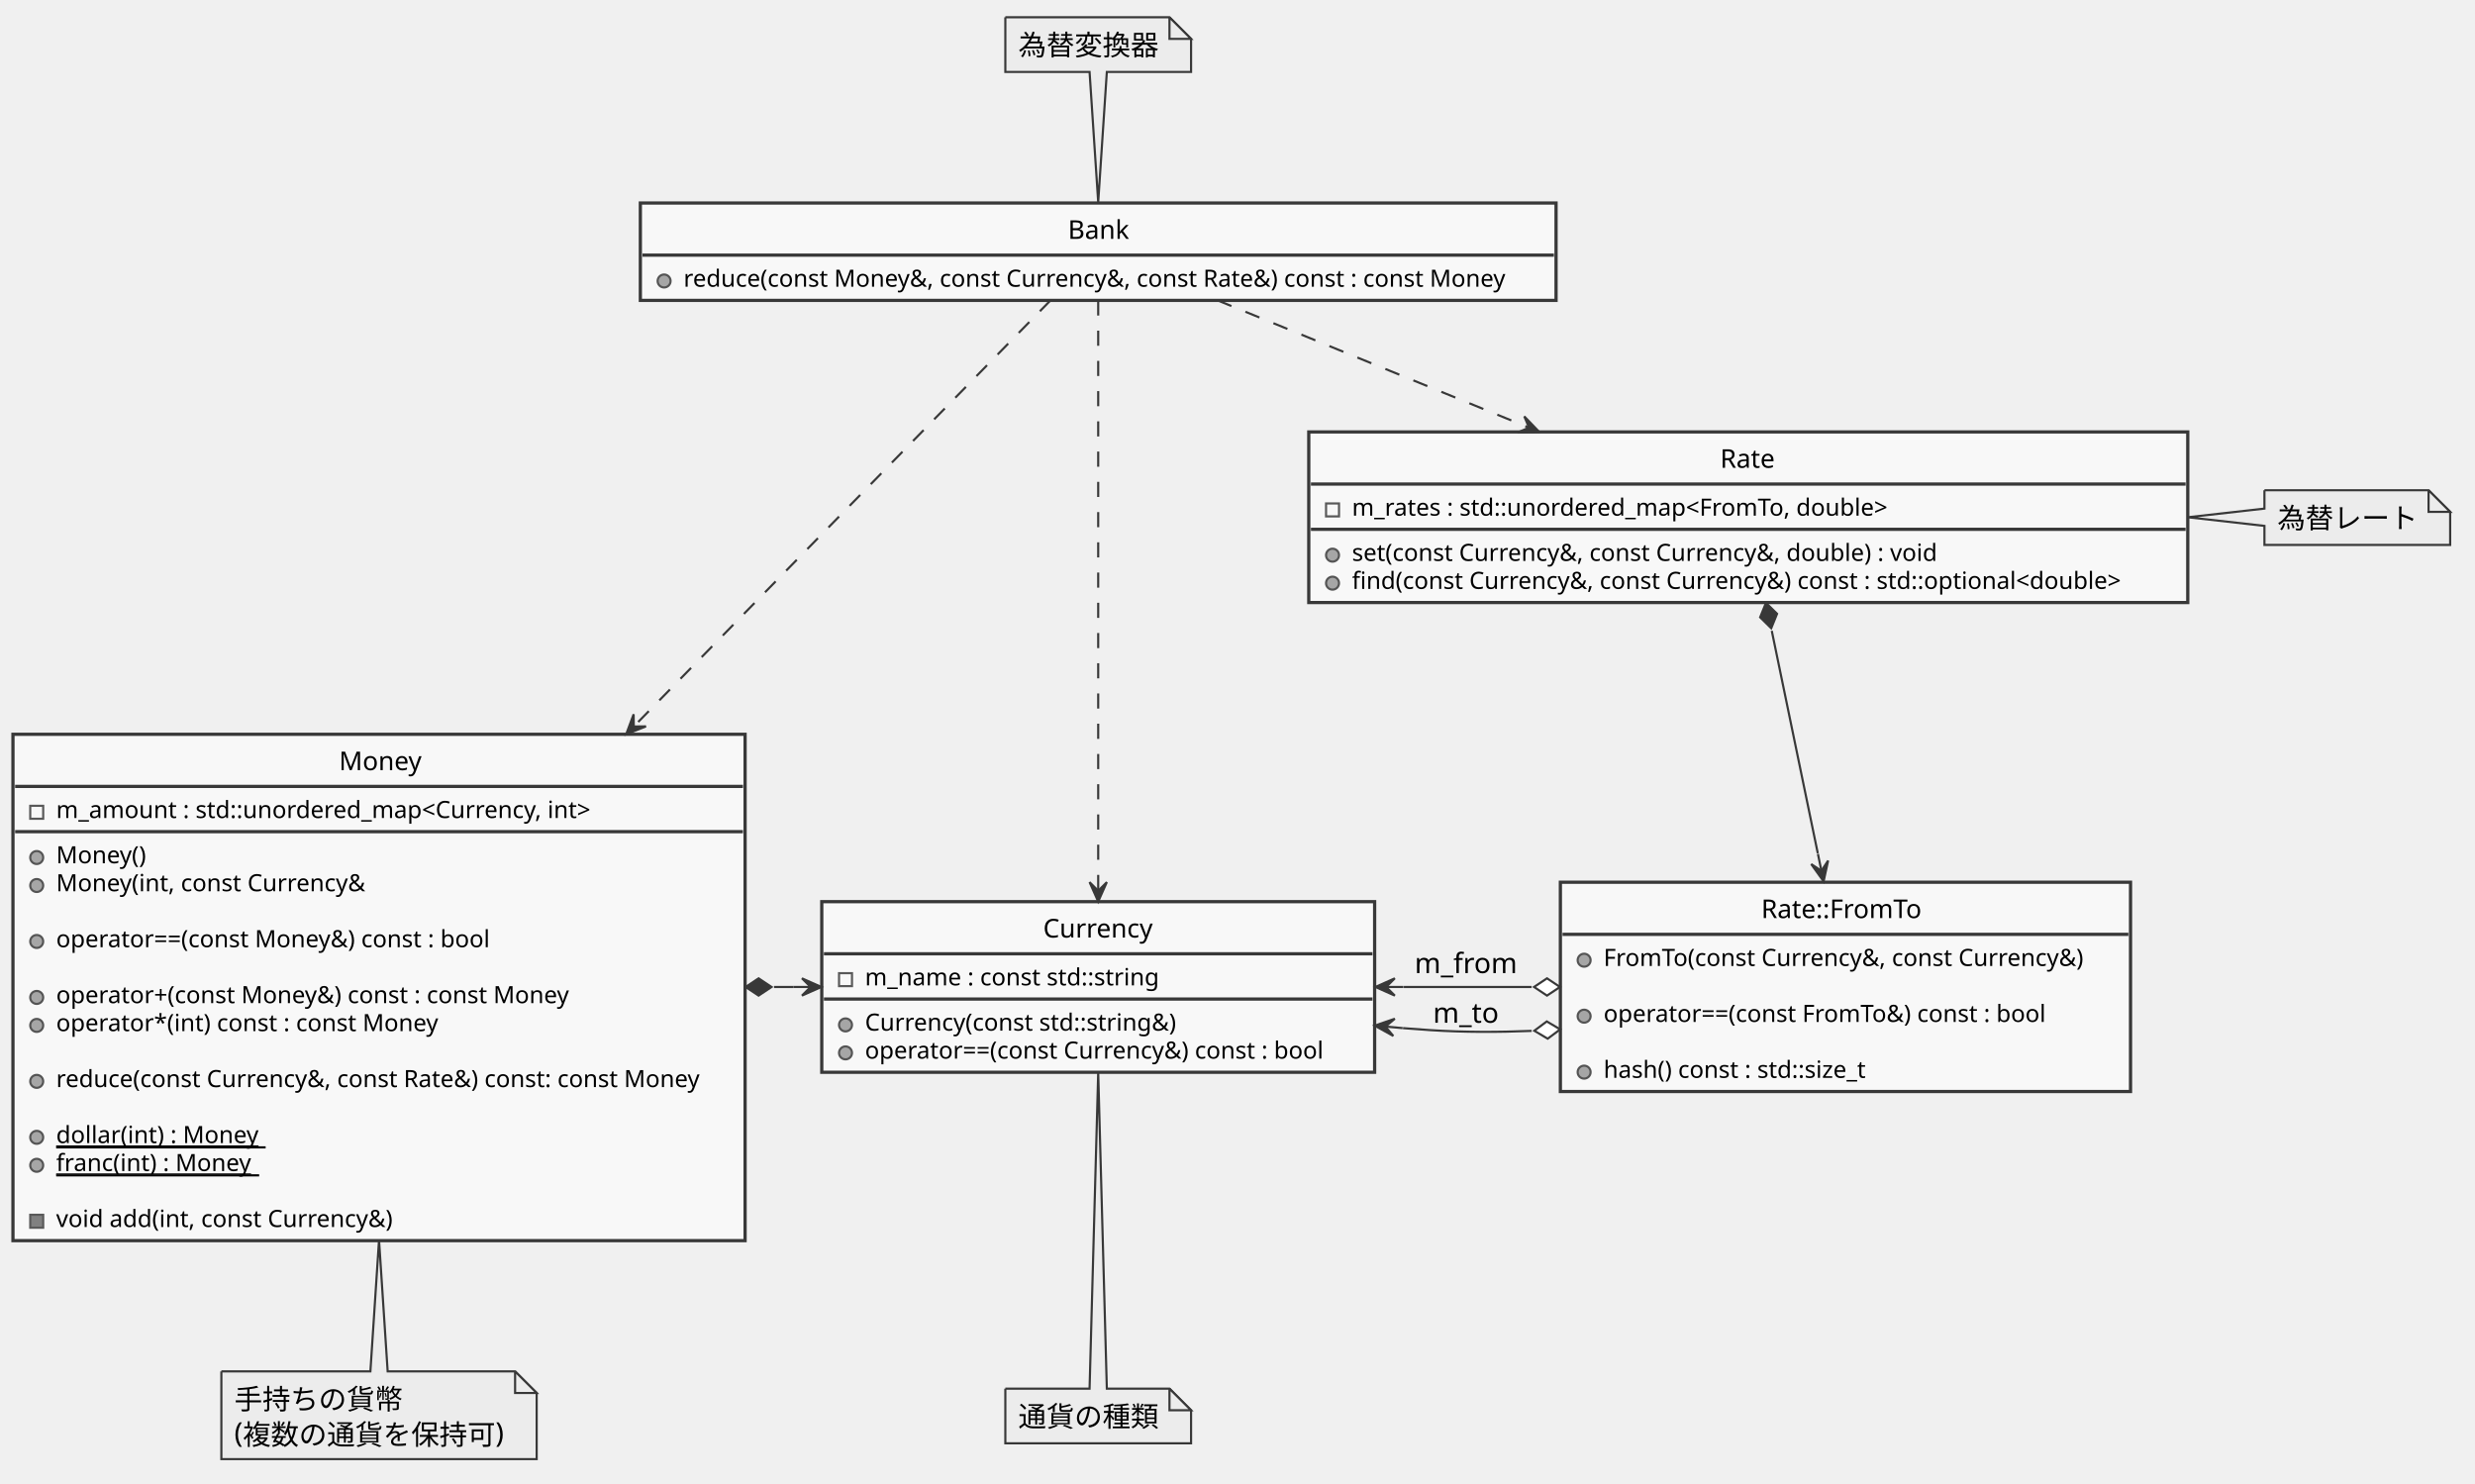
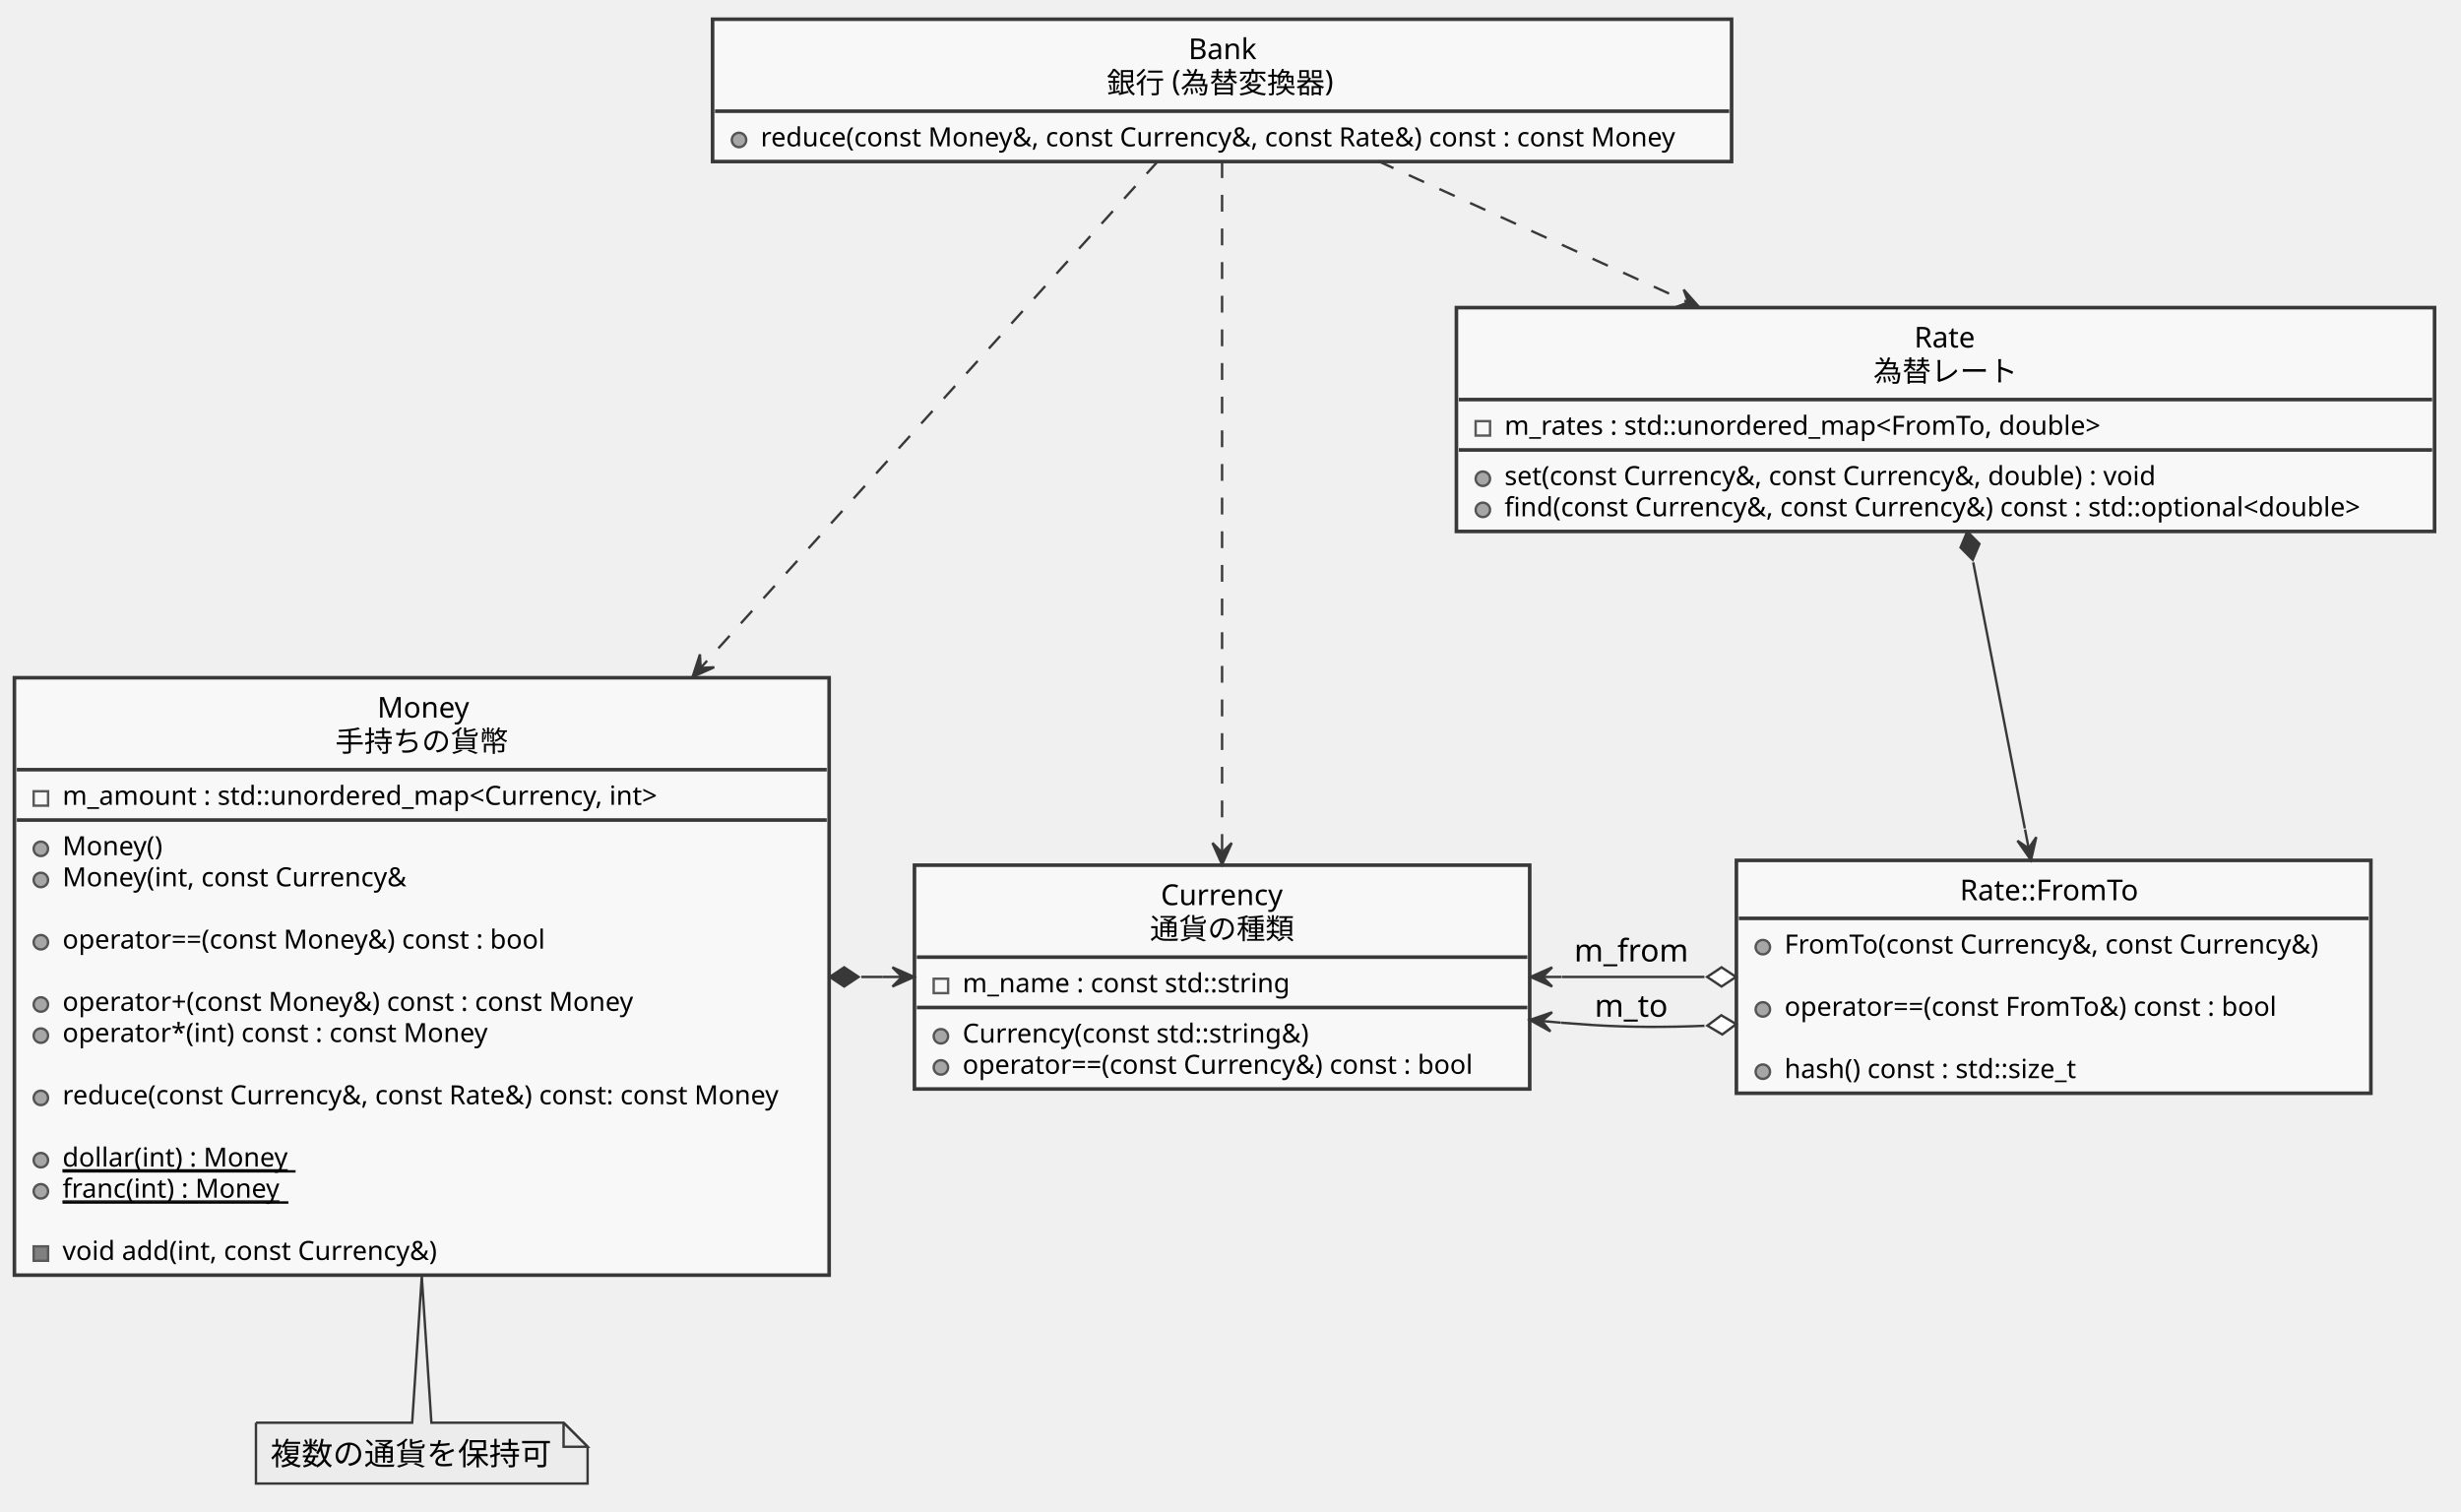
- <svg xmlns="http://www.w3.org/2000/svg" contentScriptType="application/ecmascript" contentStyleType="text/css" height="687px" preserveAspectRatio="none" style="width:1146px;height:687px;" version="1.1" viewBox="0 0 1146 687" width="1146px" zoomAndPan="magnify">
+ <svg xmlns="http://www.w3.org/2000/svg" contentScriptType="application/ecmascript" contentStyleType="text/css" height="629px" preserveAspectRatio="none" style="width:1024px;height:629px;" version="1.1" viewBox="0 0 1024 629" width="1024px" zoomAndPan="magnify">
  <defs />
  <g>
-     <rect fill="#F8F8F8" height="45.088" id="Bank" style="stroke: #383838; stroke-width: 1.5;" width="424" x="296.5" y="94" />
-     <text fill="#000000" font-family="sans-serif" font-size="12" lengthAdjust="spacingAndGlyphs" textLength="28" x="494.5" y="110.602">Bank</text>
-     <line style="stroke: #383838; stroke-width: 1.5;" x1="297.5" x2="719.5" y1="118.133" y2="118.133" />
-     <ellipse cx="307.5" cy="130.11" fill="#A6A6A6" rx="3" ry="3" style="stroke: #545454; stroke-width: 1.0;" />
-     <text fill="#000000" font-family="sans-serif" font-size="11" lengthAdjust="spacingAndGlyphs" textLength="398" x="316.5" y="132.768">reduce(const Money&amp;, const Currency&amp;, const Rate&amp;) const : const Money</text>
-     <rect fill="#F8F8F8" height="78.998" id="Currency" style="stroke: #383838; stroke-width: 1.5;" width="256" x="380.5" y="417.5" />
-     <text fill="#000000" font-family="sans-serif" font-size="12" lengthAdjust="spacingAndGlyphs" textLength="51" x="483" y="434.102">Currency</text>
-     <line style="stroke: #383838; stroke-width: 1.5;" x1="381.5" x2="635.5" y1="441.633" y2="441.633" />
-     <rect fill="none" height="6" style="stroke: #595959; stroke-width: 1.0;" width="6" x="388.5" y="450.61" />
-     <text fill="#000000" font-family="sans-serif" font-size="11" lengthAdjust="spacingAndGlyphs" textLength="142" x="400.5" y="456.268">m_name : const std::string</text>
-     <line style="stroke: #383838; stroke-width: 1.5;" x1="381.5" x2="635.5" y1="462.588" y2="462.588" />
-     <ellipse cx="391.5" cy="474.565" fill="#A6A6A6" rx="3" ry="3" style="stroke: #545454; stroke-width: 1.0;" />
-     <text fill="#000000" font-family="sans-serif" font-size="11" lengthAdjust="spacingAndGlyphs" textLength="154" x="400.5" y="477.223">Currency(const std::string&amp;)</text>
-     <ellipse cx="391.5" cy="487.521" fill="#A6A6A6" rx="3" ry="3" style="stroke: #545454; stroke-width: 1.0;" />
-     <text fill="#000000" font-family="sans-serif" font-size="11" lengthAdjust="spacingAndGlyphs" textLength="230" x="400.5" y="490.178">operator==(const Currency&amp;) const : bool</text>
-     <rect fill="#F8F8F8" height="234.459" id="Money" style="stroke: #383838; stroke-width: 1.5;" width="339" x="6" y="340" />
-     <text fill="#000000" font-family="sans-serif" font-size="12" lengthAdjust="spacingAndGlyphs" textLength="37" x="157" y="356.602">Money</text>
-     <line style="stroke: #383838; stroke-width: 1.5;" x1="7" x2="344" y1="364.133" y2="364.133" />
-     <rect fill="none" height="6" style="stroke: #595959; stroke-width: 1.0;" width="6" x="14" y="373.11" />
-     <text fill="#000000" font-family="sans-serif" font-size="11" lengthAdjust="spacingAndGlyphs" textLength="263" x="26" y="378.768">m_amount : std::unordered_map&lt;Currency, int&gt;</text>
-     <line style="stroke: #383838; stroke-width: 1.5;" x1="7" x2="344" y1="385.088" y2="385.088" />
-     <ellipse cx="17" cy="397.065" fill="#A6A6A6" rx="3" ry="3" style="stroke: #545454; stroke-width: 1.0;" />
-     <text fill="#000000" font-family="sans-serif" font-size="11" lengthAdjust="spacingAndGlyphs" textLength="43" x="26" y="399.723">Money()</text>
-     <ellipse cx="17" cy="410.021" fill="#A6A6A6" rx="3" ry="3" style="stroke: #545454; stroke-width: 1.0;" />
-     <text fill="#000000" font-family="sans-serif" font-size="11" lengthAdjust="spacingAndGlyphs" textLength="150" x="26" y="412.678">Money(int, const Currency&amp;</text>
-     <text fill="#000000" font-family="sans-serif" font-size="11" lengthAdjust="spacingAndGlyphs" textLength="0" x="29" y="425.633" />
-     <ellipse cx="17" cy="435.931" fill="#A6A6A6" rx="3" ry="3" style="stroke: #545454; stroke-width: 1.0;" />
-     <text fill="#000000" font-family="sans-serif" font-size="11" lengthAdjust="spacingAndGlyphs" textLength="215" x="26" y="438.588">operator==(const Money&amp;) const : bool</text>
-     <text fill="#000000" font-family="sans-serif" font-size="11" lengthAdjust="spacingAndGlyphs" textLength="0" x="29" y="451.543" />
-     <ellipse cx="17" cy="461.841" fill="#A6A6A6" rx="3" ry="3" style="stroke: #545454; stroke-width: 1.0;" />
-     <text fill="#000000" font-family="sans-serif" font-size="11" lengthAdjust="spacingAndGlyphs" textLength="250" x="26" y="464.498">operator+(const Money&amp;) const : const Money</text>
-     <ellipse cx="17" cy="474.796" fill="#A6A6A6" rx="3" ry="3" style="stroke: #545454; stroke-width: 1.0;" />
-     <text fill="#000000" font-family="sans-serif" font-size="11" lengthAdjust="spacingAndGlyphs" textLength="184" x="26" y="477.453">operator*(int) const : const Money</text>
-     <text fill="#000000" font-family="sans-serif" font-size="11" lengthAdjust="spacingAndGlyphs" textLength="0" x="29" y="490.408" />
-     <ellipse cx="17" cy="500.706" fill="#A6A6A6" rx="3" ry="3" style="stroke: #545454; stroke-width: 1.0;" />
-     <text fill="#000000" font-family="sans-serif" font-size="11" lengthAdjust="spacingAndGlyphs" textLength="313" x="26" y="503.363">reduce(const Currency&amp;, const Rate&amp;) const: const Money</text>
-     <text fill="#000000" font-family="sans-serif" font-size="11" lengthAdjust="spacingAndGlyphs" textLength="0" x="29" y="516.318" />
-     <ellipse cx="17" cy="526.616" fill="#A6A6A6" rx="3" ry="3" style="stroke: #545454; stroke-width: 1.0;" />
-     <text fill="#000000" font-family="sans-serif" font-size="11" lengthAdjust="spacingAndGlyphs" text-decoration="underline" textLength="97" x="26" y="529.273">dollar(int) : Money</text>
-     <line style="stroke: #000000; stroke-width: 1.0;" x1="26" x2="123" y1="531.273" y2="531.273" />
-     <ellipse cx="17" cy="539.571" fill="#A6A6A6" rx="3" ry="3" style="stroke: #545454; stroke-width: 1.0;" />
-     <text fill="#000000" font-family="sans-serif" font-size="11" lengthAdjust="spacingAndGlyphs" text-decoration="underline" textLength="94" x="26" y="542.229">franc(int) : Money</text>
-     <line style="stroke: #000000; stroke-width: 1.0;" x1="26" x2="120" y1="544.229" y2="544.229" />
-     <text fill="#000000" font-family="sans-serif" font-size="11" lengthAdjust="spacingAndGlyphs" textLength="0" x="29" y="555.184" />
-     <rect fill="#808080" height="6" style="stroke: #595959; stroke-width: 1.0;" width="6" x="14" y="562.481" />
-     <text fill="#000000" font-family="sans-serif" font-size="11" lengthAdjust="spacingAndGlyphs" textLength="165" x="26" y="568.139">void add(int, const Currency&amp;)</text>
-     <rect fill="#F8F8F8" height="78.998" id="Rate" style="stroke: #383838; stroke-width: 1.5;" width="407" x="606" y="200" />
-     <text fill="#000000" font-family="sans-serif" font-size="12" lengthAdjust="spacingAndGlyphs" textLength="26" x="796.5" y="216.602">Rate</text>
-     <line style="stroke: #383838; stroke-width: 1.5;" x1="607" x2="1012" y1="224.133" y2="224.133" />
-     <rect fill="none" height="6" style="stroke: #595959; stroke-width: 1.0;" width="6" x="614" y="233.11" />
-     <text fill="#000000" font-family="sans-serif" font-size="11" lengthAdjust="spacingAndGlyphs" textLength="264" x="626" y="238.768">m_rates : std::unordered_map&lt;FromTo, double&gt;</text>
-     <line style="stroke: #383838; stroke-width: 1.5;" x1="607" x2="1012" y1="245.088" y2="245.088" />
-     <ellipse cx="617" cy="257.065" fill="#A6A6A6" rx="3" ry="3" style="stroke: #545454; stroke-width: 1.0;" />
-     <text fill="#000000" font-family="sans-serif" font-size="11" lengthAdjust="spacingAndGlyphs" textLength="287" x="626" y="259.723">set(const Currency&amp;, const Currency&amp;, double) : void</text>
-     <ellipse cx="617" cy="270.021" fill="#A6A6A6" rx="3" ry="3" style="stroke: #545454; stroke-width: 1.0;" />
-     <text fill="#000000" font-family="sans-serif" font-size="11" lengthAdjust="spacingAndGlyphs" textLength="381" x="626" y="272.678">find(const Currency&amp;, const Currency&amp;) const : std::optional&lt;double&gt;</text>
-     <rect fill="#F8F8F8" height="96.908" id="FromTo" style="stroke: #383838; stroke-width: 1.5;" width="264" x="722.5" y="408.5" />
-     <text fill="#000000" font-family="sans-serif" font-size="12" lengthAdjust="spacingAndGlyphs" textLength="78" x="815.5" y="425.102">Rate::FromTo</text>
-     <line style="stroke: #383838; stroke-width: 1.5;" x1="723.5" x2="985.5" y1="432.633" y2="432.633" />
-     <ellipse cx="733.5" cy="444.61" fill="#A6A6A6" rx="3" ry="3" style="stroke: #545454; stroke-width: 1.0;" />
-     <text fill="#000000" font-family="sans-serif" font-size="11" lengthAdjust="spacingAndGlyphs" textLength="238" x="742.5" y="447.268">FromTo(const Currency&amp;, const Currency&amp;)</text>
-     <text fill="#000000" font-family="sans-serif" font-size="11" lengthAdjust="spacingAndGlyphs" textLength="0" x="745.5" y="460.223" />
-     <ellipse cx="733.5" cy="470.521" fill="#A6A6A6" rx="3" ry="3" style="stroke: #545454; stroke-width: 1.0;" />
-     <text fill="#000000" font-family="sans-serif" font-size="11" lengthAdjust="spacingAndGlyphs" textLength="222" x="742.5" y="473.178">operator==(const FromTo&amp;) const : bool</text>
-     <text fill="#000000" font-family="sans-serif" font-size="11" lengthAdjust="spacingAndGlyphs" textLength="0" x="745.5" y="486.133" />
-     <ellipse cx="733.5" cy="496.431" fill="#A6A6A6" rx="3" ry="3" style="stroke: #545454; stroke-width: 1.0;" />
-     <text fill="#000000" font-family="sans-serif" font-size="11" lengthAdjust="spacingAndGlyphs" textLength="130" x="742.5" y="499.088">hash() const : std::size_t</text>
-     <path d="M465.5,8 L465.5,33.31 A0,0 0 0 0 465.5,33.31 L504.5,33.31 L508.5,93.647 L512.5,33.31 L551.5,33.31 A0,0 0 0 0 551.5,33.31 L551.5,18 L541.5,8 L465.5,8 A0,0 0 0 0 465.5,8 " fill="#ECECEC" style="stroke: #383838; stroke-width: 1.0;" />
-     <path d="M541.5,8 L541.5,18 L551.5,18 L541.5,8 " fill="#ECECEC" style="stroke: #383838; stroke-width: 1.0;" />
-     <text fill="#000000" font-family="sans-serif" font-size="13" lengthAdjust="spacingAndGlyphs" textLength="65" x="471.5" y="25.568">為替変換器</text>
-     <path d="M102.5,635 L102.5,675.621 A0,0 0 0 0 102.5,675.621 L248.5,675.621 A0,0 0 0 0 248.5,675.621 L248.5,645 L238.5,635 L179.5,635 L175.5,574.19 L171.5,635 L102.5,635 A0,0 0 0 0 102.5,635 " fill="#ECECEC" style="stroke: #383838; stroke-width: 1.0;" />
-     <path d="M238.5,635 L238.5,645 L248.5,645 L238.5,635 " fill="#ECECEC" style="stroke: #383838; stroke-width: 1.0;" />
-     <text fill="#000000" font-family="sans-serif" font-size="13" lengthAdjust="spacingAndGlyphs" textLength="78" x="108.5" y="652.568">手持ちの貨幣</text>
-     <text fill="#000000" font-family="sans-serif" font-size="13" lengthAdjust="spacingAndGlyphs" textLength="125" x="108.5" y="667.879">(複数の通貨を保持可)</text>
-     <path d="M465.5,643 L465.5,668.311 A0,0 0 0 0 465.5,668.311 L551.5,668.311 A0,0 0 0 0 551.5,668.311 L551.5,653 L541.5,643 L512.5,643 L508.5,496.692 L504.5,643 L465.5,643 A0,0 0 0 0 465.5,643 " fill="#ECECEC" style="stroke: #383838; stroke-width: 1.0;" />
-     <path d="M541.5,643 L541.5,653 L551.5,653 L541.5,643 " fill="#ECECEC" style="stroke: #383838; stroke-width: 1.0;" />
-     <text fill="#000000" font-family="sans-serif" font-size="13" lengthAdjust="spacingAndGlyphs" textLength="65" x="471.5" y="660.568">通貨の種類</text>
-     <path d="M1048.5,227 L1048.5,235.5 L1013.014,239.5 L1048.5,243.5 L1048.5,252.31 A0,0 0 0 0 1048.5,252.31 L1134.5,252.31 A0,0 0 0 0 1134.5,252.31 L1134.5,237 L1124.5,227 L1048.5,227 A0,0 0 0 0 1048.5,227 " fill="#ECECEC" style="stroke: #383838; stroke-width: 1.0;" />
-     <path d="M1124.5,227 L1124.5,237 L1134.5,237 L1124.5,227 " fill="#ECECEC" style="stroke: #383838; stroke-width: 1.0;" />
-     <text fill="#000000" font-family="sans-serif" font-size="13" lengthAdjust="spacingAndGlyphs" textLength="65" x="1054.5" y="244.568">為替レート</text>
-     <path d="M486.393,139.105 C447.505,178.869 364.288,263.961 293.729,336.108 " fill="none" id="Bank-Money" style="stroke: #383838; stroke-width: 1.0; stroke-dasharray: 7.0,7.0;" />
-     <polygon fill="#383838" points="289.954,339.968,299.107,336.33,293.45,336.393,293.387,330.736,289.954,339.968" style="stroke: #383838; stroke-width: 1.0;" />
-     <path d="M508.5,139.105 C508.5,194.66 508.5,338.693 508.5,412.288 " fill="none" id="Bank-Currency" style="stroke: #383838; stroke-width: 1.0; stroke-dasharray: 7.0,7.0;" />
-     <polygon fill="#383838" points="508.5,417.462,512.5,408.462,508.5,412.462,504.5,408.462,508.5,417.462" style="stroke: #383838; stroke-width: 1.0;" />
-     <path d="M563.708,139.06 C603.99,155.521 659.744,178.304 707.969,198.011 " fill="none" id="Bank-Rate" style="stroke: #383838; stroke-width: 1.0; stroke-dasharray: 7.0,7.0;" />
-     <polygon fill="#383838" points="712.611,199.908,705.793,192.8,707.983,198.016,702.767,200.206,712.611,199.908" style="stroke: #383838; stroke-width: 1.0;" />
-     <path d="M820.381,292.093 C826.802,323.126 834.962,362.568 841.692,395.097 " fill="none" id="Rate-FromTo" style="stroke: #383838; stroke-width: 1.0;" />
-     <polygon fill="#383838" points="844.385,408.108,846.478,398.485,843.371,403.212,838.644,400.105,844.385,408.108" style="stroke: #383838; stroke-width: 1.0;" />
-     <line style="stroke: #383838; stroke-width: 1.0;" x1="843.371" x2="841.751" y1="403.212" y2="395.378" />
-     <polygon fill="#383838" points="817.701,279.14,815,285.826,820.133,290.891,822.834,284.205,817.701,279.14" style="stroke: #383838; stroke-width: 1.0;" />
-     <path d="M650.027,457 C669.541,457 689.607,457 709.188,457 " fill="none" id="Currency-FromTo" style="stroke: #383838; stroke-width: 1.0;" />
-     <polygon fill="#FFFFFF" points="722.312,457,716.312,453,710.312,457,716.312,461,722.312,457" style="stroke: #383838; stroke-width: 1.0;" />
-     <polygon fill="#383838" points="636.846,457,645.846,461,641.846,457,645.846,453,636.846,457" style="stroke: #383838; stroke-width: 1.0;" />
-     <line style="stroke: #383838; stroke-width: 1.0;" x1="641.846" x2="649.846" y1="457" y2="457" />
-     <text fill="#000000" font-family="sans-serif" font-size="13" lengthAdjust="spacingAndGlyphs" textLength="49" x="655" y="450.568">m_from</text>
-     <path d="M649.627,476.058 C653.964,476.41 658.263,476.726 662.5,477 C677.654,477.98 693.459,477.986 709.21,477.333 " fill="none" id="Currency-FromTo" style="stroke: #383838; stroke-width: 1.0;" />
-     <polygon fill="#FFFFFF" points="722.412,476.636,716.209,472.958,710.428,477.269,716.631,480.947,722.412,476.636" style="stroke: #383838; stroke-width: 1.0;" />
-     <polygon fill="#383838" points="636.526,474.902,645.139,479.678,641.507,475.341,645.843,471.709,636.526,474.902" style="stroke: #383838; stroke-width: 1.0;" />
-     <line style="stroke: #383838; stroke-width: 1.0;" x1="641.507" x2="649.476" y1="475.341" y2="476.045" />
-     <text fill="#000000" font-family="sans-serif" font-size="13" lengthAdjust="spacingAndGlyphs" textLength="32" x="663.5" y="473.568">m_to</text>
-     <path d="M358.404,457 C361.373,457 364.341,457 367.31,457 " fill="none" id="Money-Currency" style="stroke: #383838; stroke-width: 1.0;" />
-     <polygon fill="#383838" points="380.325,457,371.325,453,375.325,457,371.325,461,380.325,457" style="stroke: #383838; stroke-width: 1.0;" />
-     <line style="stroke: #383838; stroke-width: 1.0;" x1="375.325" x2="367.325" y1="457" y2="457" />
-     <polygon fill="#383838" points="345.252,457,351.252,461,357.252,457,351.252,453,345.252,457" style="stroke: #383838; stroke-width: 1.0;" />
+     <rect fill="#F8F8F8" height="59.221" id="Bank" style="stroke: #383838; stroke-width: 1.5;" width="424" x="296.5" y="8" />
+     <text fill="#000000" font-family="sans-serif" font-size="12" lengthAdjust="spacingAndGlyphs" textLength="28" x="494.5" y="24.602">Bank</text>
+     <text fill="#000000" font-family="sans-serif" font-size="12" lengthAdjust="spacingAndGlyphs" textLength="96" x="460.5" y="38.734">銀行 (為替変換器)</text>
+     <line style="stroke: #383838; stroke-width: 1.5;" x1="297.5" x2="719.5" y1="46.266" y2="46.266" />
+     <ellipse cx="307.5" cy="58.243" fill="#A6A6A6" rx="3" ry="3" style="stroke: #545454; stroke-width: 1.0;" />
+     <text fill="#000000" font-family="sans-serif" font-size="11" lengthAdjust="spacingAndGlyphs" textLength="398" x="316.5" y="60.9">reduce(const Money&amp;, const Currency&amp;, const Rate&amp;) const : const Money</text>
+     <rect fill="#F8F8F8" height="93.131" id="Currency" style="stroke: #383838; stroke-width: 1.5;" width="256" x="380.5" y="360" />
+     <text fill="#000000" font-family="sans-serif" font-size="12" lengthAdjust="spacingAndGlyphs" textLength="51" x="483" y="376.602">Currency</text>
+     <text fill="#000000" font-family="sans-serif" font-size="12" lengthAdjust="spacingAndGlyphs" textLength="60" x="478.5" y="390.734">通貨の種類</text>
+     <line style="stroke: #383838; stroke-width: 1.5;" x1="381.5" x2="635.5" y1="398.266" y2="398.266" />
+     <rect fill="none" height="6" style="stroke: #595959; stroke-width: 1.0;" width="6" x="388.5" y="407.243" />
+     <text fill="#000000" font-family="sans-serif" font-size="11" lengthAdjust="spacingAndGlyphs" textLength="142" x="400.5" y="412.9">m_name : const std::string</text>
+     <line style="stroke: #383838; stroke-width: 1.5;" x1="381.5" x2="635.5" y1="419.221" y2="419.221" />
+     <ellipse cx="391.5" cy="431.198" fill="#A6A6A6" rx="3" ry="3" style="stroke: #545454; stroke-width: 1.0;" />
+     <text fill="#000000" font-family="sans-serif" font-size="11" lengthAdjust="spacingAndGlyphs" textLength="154" x="400.5" y="433.856">Currency(const std::string&amp;)</text>
+     <ellipse cx="391.5" cy="444.153" fill="#A6A6A6" rx="3" ry="3" style="stroke: #545454; stroke-width: 1.0;" />
+     <text fill="#000000" font-family="sans-serif" font-size="11" lengthAdjust="spacingAndGlyphs" textLength="230" x="400.5" y="446.81">operator==(const Currency&amp;) const : bool</text>
+     <rect fill="#F8F8F8" height="248.592" id="Money" style="stroke: #383838; stroke-width: 1.5;" width="339" x="6" y="282" />
+     <text fill="#000000" font-family="sans-serif" font-size="12" lengthAdjust="spacingAndGlyphs" textLength="37" x="157" y="298.602">Money</text>
+     <text fill="#000000" font-family="sans-serif" font-size="12" lengthAdjust="spacingAndGlyphs" textLength="72" x="139.5" y="312.734">手持ちの貨幣</text>
+     <line style="stroke: #383838; stroke-width: 1.5;" x1="7" x2="344" y1="320.266" y2="320.266" />
+     <rect fill="none" height="6" style="stroke: #595959; stroke-width: 1.0;" width="6" x="14" y="329.243" />
+     <text fill="#000000" font-family="sans-serif" font-size="11" lengthAdjust="spacingAndGlyphs" textLength="263" x="26" y="334.9">m_amount : std::unordered_map&lt;Currency, int&gt;</text>
+     <line style="stroke: #383838; stroke-width: 1.5;" x1="7" x2="344" y1="341.221" y2="341.221" />
+     <ellipse cx="17" cy="353.198" fill="#A6A6A6" rx="3" ry="3" style="stroke: #545454; stroke-width: 1.0;" />
+     <text fill="#000000" font-family="sans-serif" font-size="11" lengthAdjust="spacingAndGlyphs" textLength="43" x="26" y="355.856">Money()</text>
+     <ellipse cx="17" cy="366.153" fill="#A6A6A6" rx="3" ry="3" style="stroke: #545454; stroke-width: 1.0;" />
+     <text fill="#000000" font-family="sans-serif" font-size="11" lengthAdjust="spacingAndGlyphs" textLength="150" x="26" y="368.81">Money(int, const Currency&amp;</text>
+     <text fill="#000000" font-family="sans-serif" font-size="11" lengthAdjust="spacingAndGlyphs" textLength="0" x="29" y="381.766" />
+     <ellipse cx="17" cy="392.063" fill="#A6A6A6" rx="3" ry="3" style="stroke: #545454; stroke-width: 1.0;" />
+     <text fill="#000000" font-family="sans-serif" font-size="11" lengthAdjust="spacingAndGlyphs" textLength="215" x="26" y="394.721">operator==(const Money&amp;) const : bool</text>
+     <text fill="#000000" font-family="sans-serif" font-size="11" lengthAdjust="spacingAndGlyphs" textLength="0" x="29" y="407.676" />
+     <ellipse cx="17" cy="417.974" fill="#A6A6A6" rx="3" ry="3" style="stroke: #545454; stroke-width: 1.0;" />
+     <text fill="#000000" font-family="sans-serif" font-size="11" lengthAdjust="spacingAndGlyphs" textLength="250" x="26" y="420.631">operator+(const Money&amp;) const : const Money</text>
+     <ellipse cx="17" cy="430.929" fill="#A6A6A6" rx="3" ry="3" style="stroke: #545454; stroke-width: 1.0;" />
+     <text fill="#000000" font-family="sans-serif" font-size="11" lengthAdjust="spacingAndGlyphs" textLength="184" x="26" y="433.586">operator*(int) const : const Money</text>
+     <text fill="#000000" font-family="sans-serif" font-size="11" lengthAdjust="spacingAndGlyphs" textLength="0" x="29" y="446.541" />
+     <ellipse cx="17" cy="456.839" fill="#A6A6A6" rx="3" ry="3" style="stroke: #545454; stroke-width: 1.0;" />
+     <text fill="#000000" font-family="sans-serif" font-size="11" lengthAdjust="spacingAndGlyphs" textLength="313" x="26" y="459.496">reduce(const Currency&amp;, const Rate&amp;) const: const Money</text>
+     <text fill="#000000" font-family="sans-serif" font-size="11" lengthAdjust="spacingAndGlyphs" textLength="0" x="29" y="472.451" />
+     <ellipse cx="17" cy="482.749" fill="#A6A6A6" rx="3" ry="3" style="stroke: #545454; stroke-width: 1.0;" />
+     <text fill="#000000" font-family="sans-serif" font-size="11" lengthAdjust="spacingAndGlyphs" text-decoration="underline" textLength="97" x="26" y="485.406">dollar(int) : Money</text>
+     <line style="stroke: #000000; stroke-width: 1.0;" x1="26" x2="123" y1="487.406" y2="487.406" />
+     <ellipse cx="17" cy="495.704" fill="#A6A6A6" rx="3" ry="3" style="stroke: #545454; stroke-width: 1.0;" />
+     <text fill="#000000" font-family="sans-serif" font-size="11" lengthAdjust="spacingAndGlyphs" text-decoration="underline" textLength="94" x="26" y="498.361">franc(int) : Money</text>
+     <line style="stroke: #000000; stroke-width: 1.0;" x1="26" x2="120" y1="500.361" y2="500.361" />
+     <text fill="#000000" font-family="sans-serif" font-size="11" lengthAdjust="spacingAndGlyphs" textLength="0" x="29" y="511.316" />
+     <rect fill="#808080" height="6" style="stroke: #595959; stroke-width: 1.0;" width="6" x="14" y="518.614" />
+     <text fill="#000000" font-family="sans-serif" font-size="11" lengthAdjust="spacingAndGlyphs" textLength="165" x="26" y="524.271">void add(int, const Currency&amp;)</text>
+     <rect fill="#F8F8F8" height="93.131" id="Rate" style="stroke: #383838; stroke-width: 1.5;" width="407" x="606" y="128" />
+     <text fill="#000000" font-family="sans-serif" font-size="12" lengthAdjust="spacingAndGlyphs" textLength="26" x="796.5" y="144.602">Rate</text>
+     <text fill="#000000" font-family="sans-serif" font-size="12" lengthAdjust="spacingAndGlyphs" textLength="60" x="779.5" y="158.734">為替レート</text>
+     <line style="stroke: #383838; stroke-width: 1.5;" x1="607" x2="1012" y1="166.266" y2="166.266" />
+     <rect fill="none" height="6" style="stroke: #595959; stroke-width: 1.0;" width="6" x="614" y="175.243" />
+     <text fill="#000000" font-family="sans-serif" font-size="11" lengthAdjust="spacingAndGlyphs" textLength="264" x="626" y="180.9">m_rates : std::unordered_map&lt;FromTo, double&gt;</text>
+     <line style="stroke: #383838; stroke-width: 1.5;" x1="607" x2="1012" y1="187.221" y2="187.221" />
+     <ellipse cx="617" cy="199.198" fill="#A6A6A6" rx="3" ry="3" style="stroke: #545454; stroke-width: 1.0;" />
+     <text fill="#000000" font-family="sans-serif" font-size="11" lengthAdjust="spacingAndGlyphs" textLength="287" x="626" y="201.856">set(const Currency&amp;, const Currency&amp;, double) : void</text>
+     <ellipse cx="617" cy="212.153" fill="#A6A6A6" rx="3" ry="3" style="stroke: #545454; stroke-width: 1.0;" />
+     <text fill="#000000" font-family="sans-serif" font-size="11" lengthAdjust="spacingAndGlyphs" textLength="381" x="626" y="214.81">find(const Currency&amp;, const Currency&amp;) const : std::optional&lt;double&gt;</text>
+     <rect fill="#F8F8F8" height="96.908" id="FromTo" style="stroke: #383838; stroke-width: 1.5;" width="264" x="722.5" y="358" />
+     <text fill="#000000" font-family="sans-serif" font-size="12" lengthAdjust="spacingAndGlyphs" textLength="78" x="815.5" y="374.602">Rate::FromTo</text>
+     <line style="stroke: #383838; stroke-width: 1.5;" x1="723.5" x2="985.5" y1="382.133" y2="382.133" />
+     <ellipse cx="733.5" cy="394.11" fill="#A6A6A6" rx="3" ry="3" style="stroke: #545454; stroke-width: 1.0;" />
+     <text fill="#000000" font-family="sans-serif" font-size="11" lengthAdjust="spacingAndGlyphs" textLength="238" x="742.5" y="396.768">FromTo(const Currency&amp;, const Currency&amp;)</text>
+     <text fill="#000000" font-family="sans-serif" font-size="11" lengthAdjust="spacingAndGlyphs" textLength="0" x="745.5" y="409.723" />
+     <ellipse cx="733.5" cy="420.021" fill="#A6A6A6" rx="3" ry="3" style="stroke: #545454; stroke-width: 1.0;" />
+     <text fill="#000000" font-family="sans-serif" font-size="11" lengthAdjust="spacingAndGlyphs" textLength="222" x="742.5" y="422.678">operator==(const FromTo&amp;) const : bool</text>
+     <text fill="#000000" font-family="sans-serif" font-size="11" lengthAdjust="spacingAndGlyphs" textLength="0" x="745.5" y="435.633" />
+     <ellipse cx="733.5" cy="445.931" fill="#A6A6A6" rx="3" ry="3" style="stroke: #545454; stroke-width: 1.0;" />
+     <text fill="#000000" font-family="sans-serif" font-size="11" lengthAdjust="spacingAndGlyphs" textLength="130" x="742.5" y="448.588">hash() const : std::size_t</text>
+     <path d="M106.5,592 L106.5,617.311 A0,0 0 0 0 106.5,617.311 L244.5,617.311 A0,0 0 0 0 244.5,617.311 L244.5,602 L234.5,592 L179.5,592 L175.5,531.053 L171.5,592 L106.5,592 A0,0 0 0 0 106.5,592 " fill="#ECECEC" style="stroke: #383838; stroke-width: 1.0;" />
+     <path d="M234.5,592 L234.5,602 L244.5,602 L234.5,592 " fill="#ECECEC" style="stroke: #383838; stroke-width: 1.0;" />
+     <text fill="#000000" font-family="sans-serif" font-size="13" lengthAdjust="spacingAndGlyphs" textLength="117" x="112.5" y="609.568">複数の通貨を保持可</text>
+     <path d="M481.812,67.073 C440.874,112.437 360.139,201.899 291.831,277.592 " fill="none" id="Bank-Money" style="stroke: #383838; stroke-width: 1.0; stroke-dasharray: 7.0,7.0;" />
+     <polygon fill="#383838" points="288.177,281.642,297.176,277.64,291.527,277.93,291.237,272.28,288.177,281.642" style="stroke: #383838; stroke-width: 1.0;" />
+     <path d="M508.5,67.073 C508.5,129.66 508.5,276.19 508.5,354.687 " fill="none" id="Bank-Currency" style="stroke: #383838; stroke-width: 1.0; stroke-dasharray: 7.0,7.0;" />
+     <polygon fill="#383838" points="508.5,359.757,512.5,350.757,508.5,354.757,504.5,350.757,508.5,359.757" style="stroke: #383838; stroke-width: 1.0;" />
+     <path d="M573.442,67.058 C611.044,84.173 659.315,106.143 702.398,125.753 " fill="none" id="Bank-Rate" style="stroke: #383838; stroke-width: 1.0; stroke-dasharray: 7.0,7.0;" />
+     <polygon fill="#383838" points="707.086,127.886,700.552,120.517,702.535,125.815,697.238,127.799,707.086,127.886" style="stroke: #383838; stroke-width: 1.0;" />
+     <path d="M821.043,234.01 C827.625,267.944 835.862,310.411 842.516,344.716 " fill="none" id="Rate-FromTo" style="stroke: #383838; stroke-width: 1.0;" />
+     <polygon fill="#383838" points="845.075,357.907,847.288,348.31,844.123,352.999,839.434,349.834,845.075,357.907" style="stroke: #383838; stroke-width: 1.0;" />
+     <line style="stroke: #383838; stroke-width: 1.0;" x1="844.123" x2="842.599" y1="352.999" y2="345.145" />
+     <polygon fill="#383838" points="818.552,221.17,815.768,227.821,820.837,232.95,823.622,226.298,818.552,221.17" style="stroke: #383838; stroke-width: 1.0;" />
+     <path d="M650.027,406.5 C669.541,406.5 689.607,406.5 709.188,406.5 " fill="none" id="Currency-FromTo" style="stroke: #383838; stroke-width: 1.0;" />
+     <polygon fill="#FFFFFF" points="722.312,406.5,716.312,402.5,710.312,406.5,716.312,410.5,722.312,406.5" style="stroke: #383838; stroke-width: 1.0;" />
+     <polygon fill="#383838" points="636.846,406.5,645.846,410.5,641.846,406.5,645.846,402.5,636.846,406.5" style="stroke: #383838; stroke-width: 1.0;" />
+     <line style="stroke: #383838; stroke-width: 1.0;" x1="641.846" x2="649.846" y1="406.5" y2="406.5" />
+     <text fill="#000000" font-family="sans-serif" font-size="13" lengthAdjust="spacingAndGlyphs" textLength="49" x="655" y="400.068">m_from</text>
+     <path d="M649.627,425.558 C653.964,425.91 658.263,426.226 662.5,426.5 C677.654,427.48 693.459,427.486 709.21,426.833 " fill="none" id="Currency-FromTo" style="stroke: #383838; stroke-width: 1.0;" />
+     <polygon fill="#FFFFFF" points="722.412,426.136,716.209,422.458,710.428,426.769,716.631,430.447,722.412,426.136" style="stroke: #383838; stroke-width: 1.0;" />
+     <polygon fill="#383838" points="636.526,424.402,645.139,429.178,641.507,424.841,645.843,421.209,636.526,424.402" style="stroke: #383838; stroke-width: 1.0;" />
+     <line style="stroke: #383838; stroke-width: 1.0;" x1="641.507" x2="649.476" y1="424.841" y2="425.545" />
+     <text fill="#000000" font-family="sans-serif" font-size="13" lengthAdjust="spacingAndGlyphs" textLength="32" x="663.5" y="423.068">m_to</text>
+     <path d="M358.404,406.5 C361.373,406.5 364.341,406.5 367.31,406.5 " fill="none" id="Money-Currency" style="stroke: #383838; stroke-width: 1.0;" />
+     <polygon fill="#383838" points="380.325,406.5,371.325,402.5,375.325,406.5,371.325,410.5,380.325,406.5" style="stroke: #383838; stroke-width: 1.0;" />
+     <line style="stroke: #383838; stroke-width: 1.0;" x1="375.325" x2="367.325" y1="406.5" y2="406.5" />
+     <polygon fill="#383838" points="345.252,406.5,351.252,410.5,357.252,406.5,351.252,402.5,345.252,406.5" style="stroke: #383838; stroke-width: 1.0;" />
  </g>
</svg>
